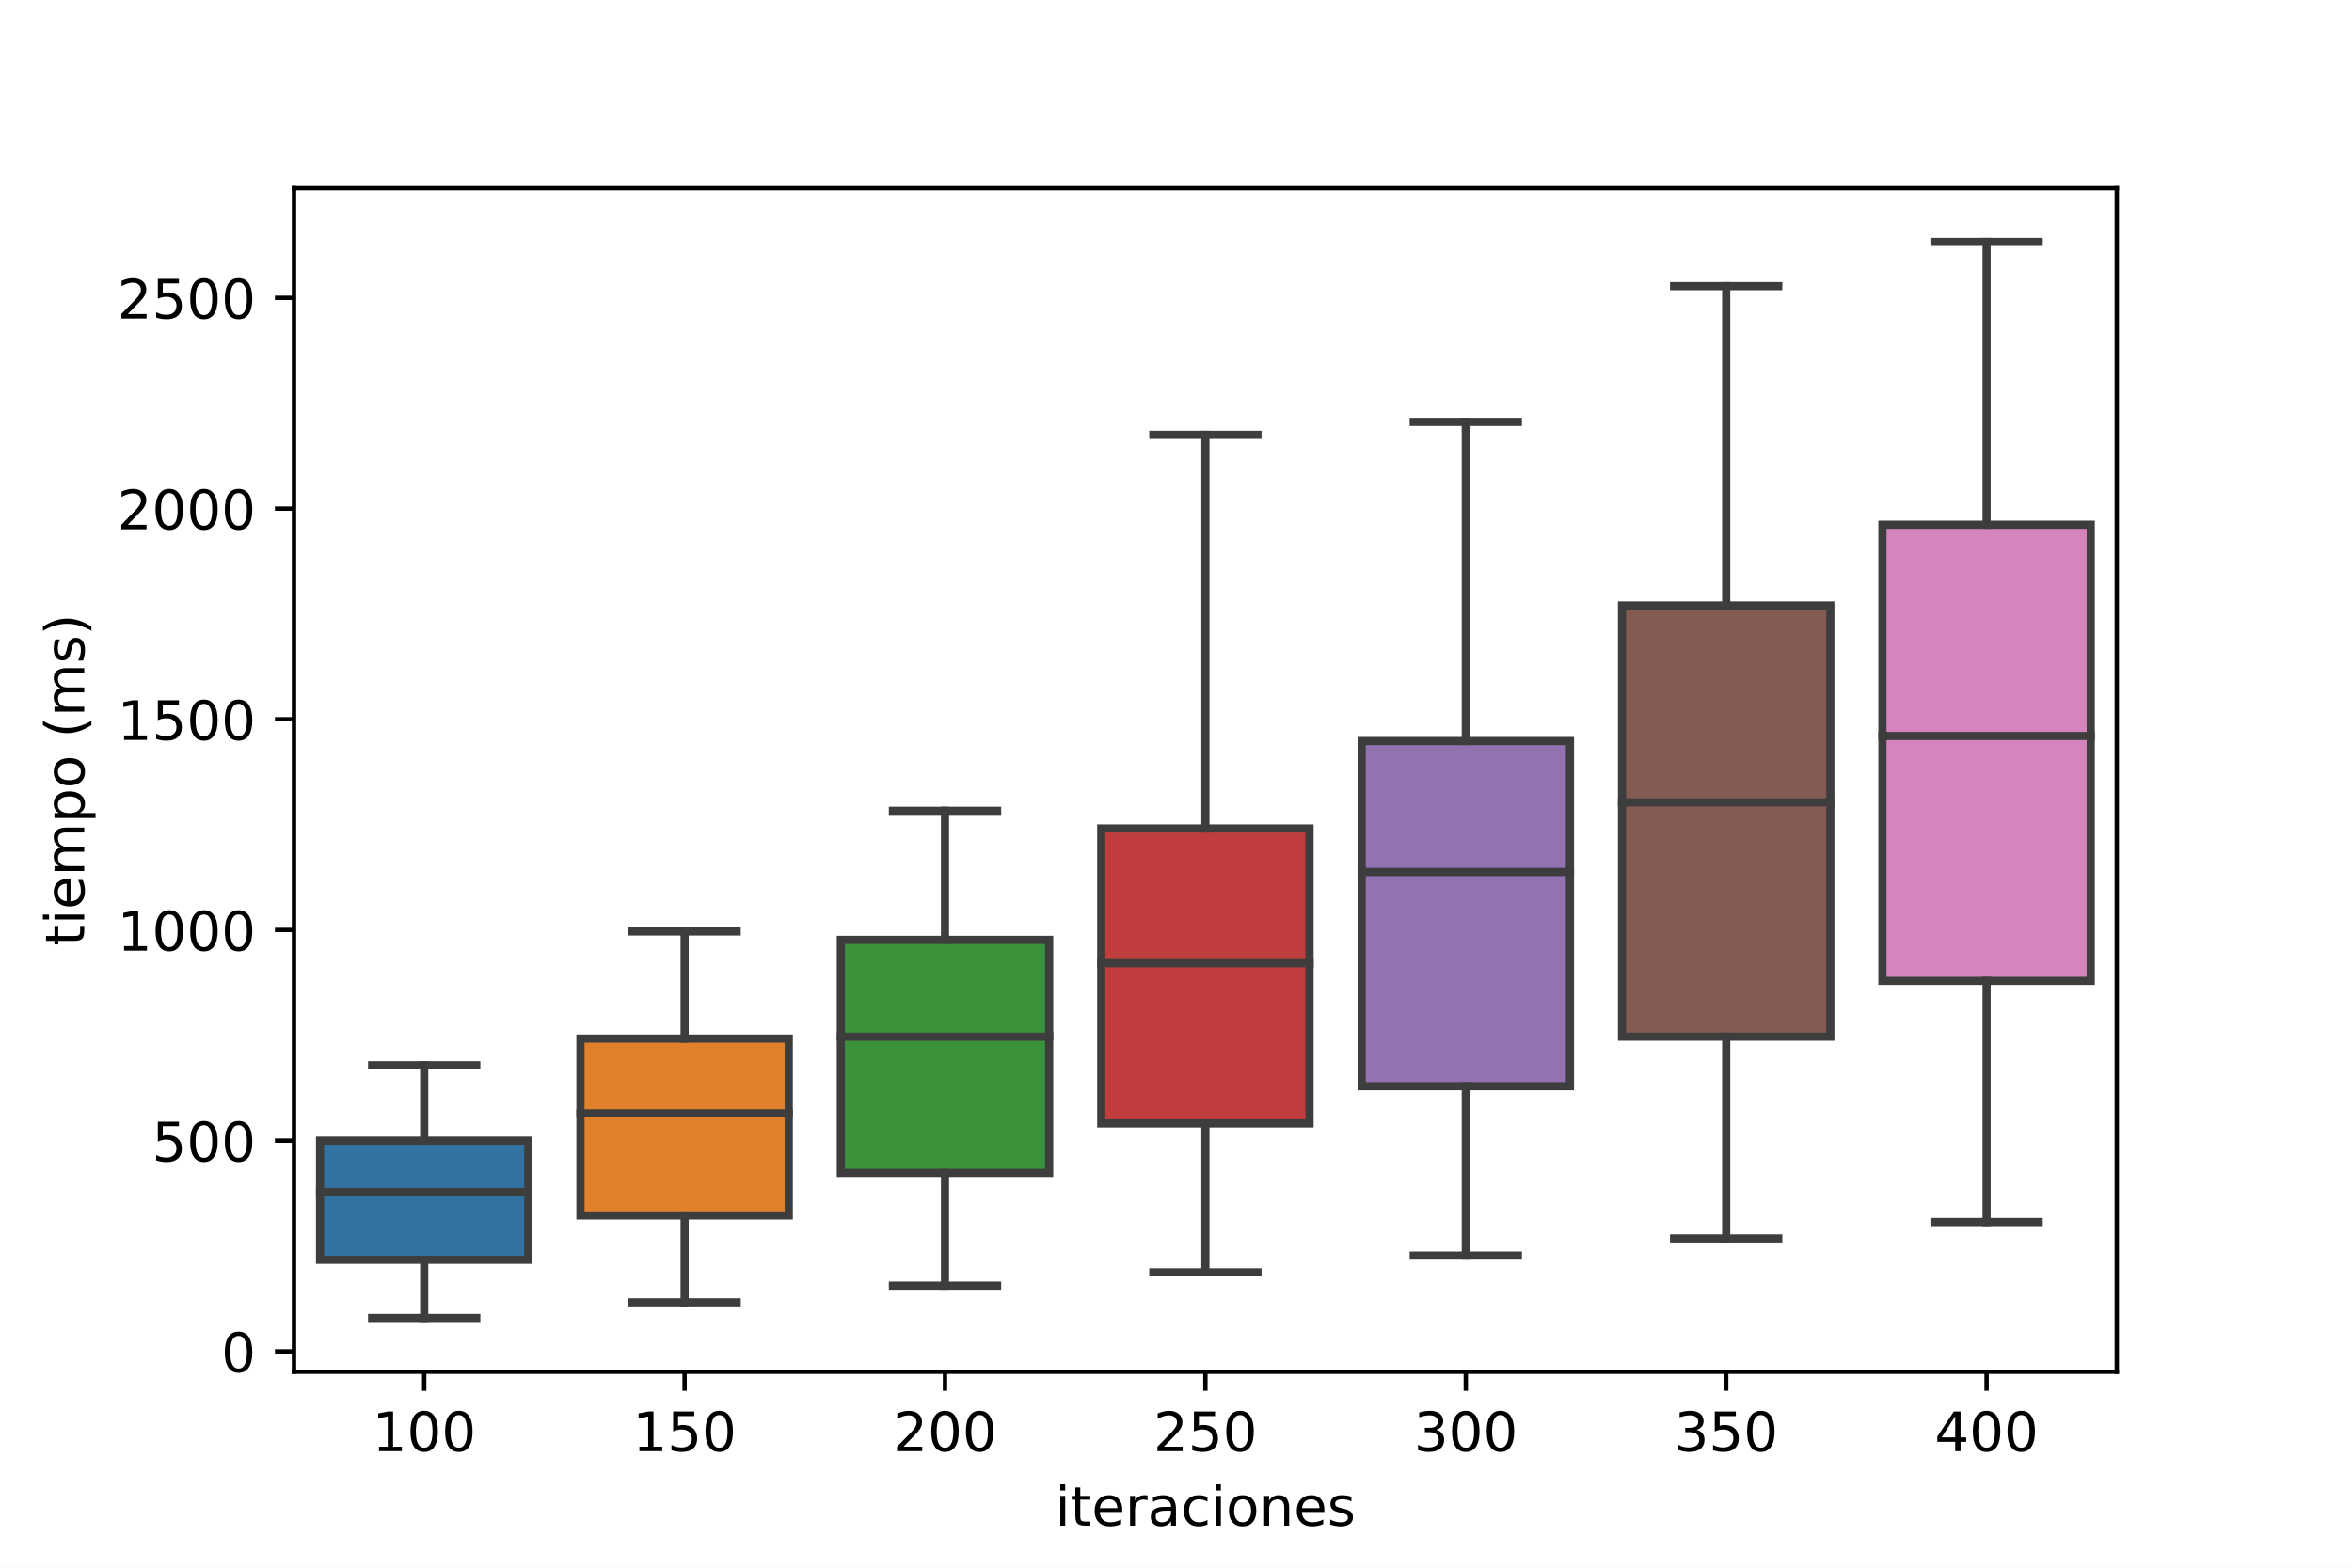
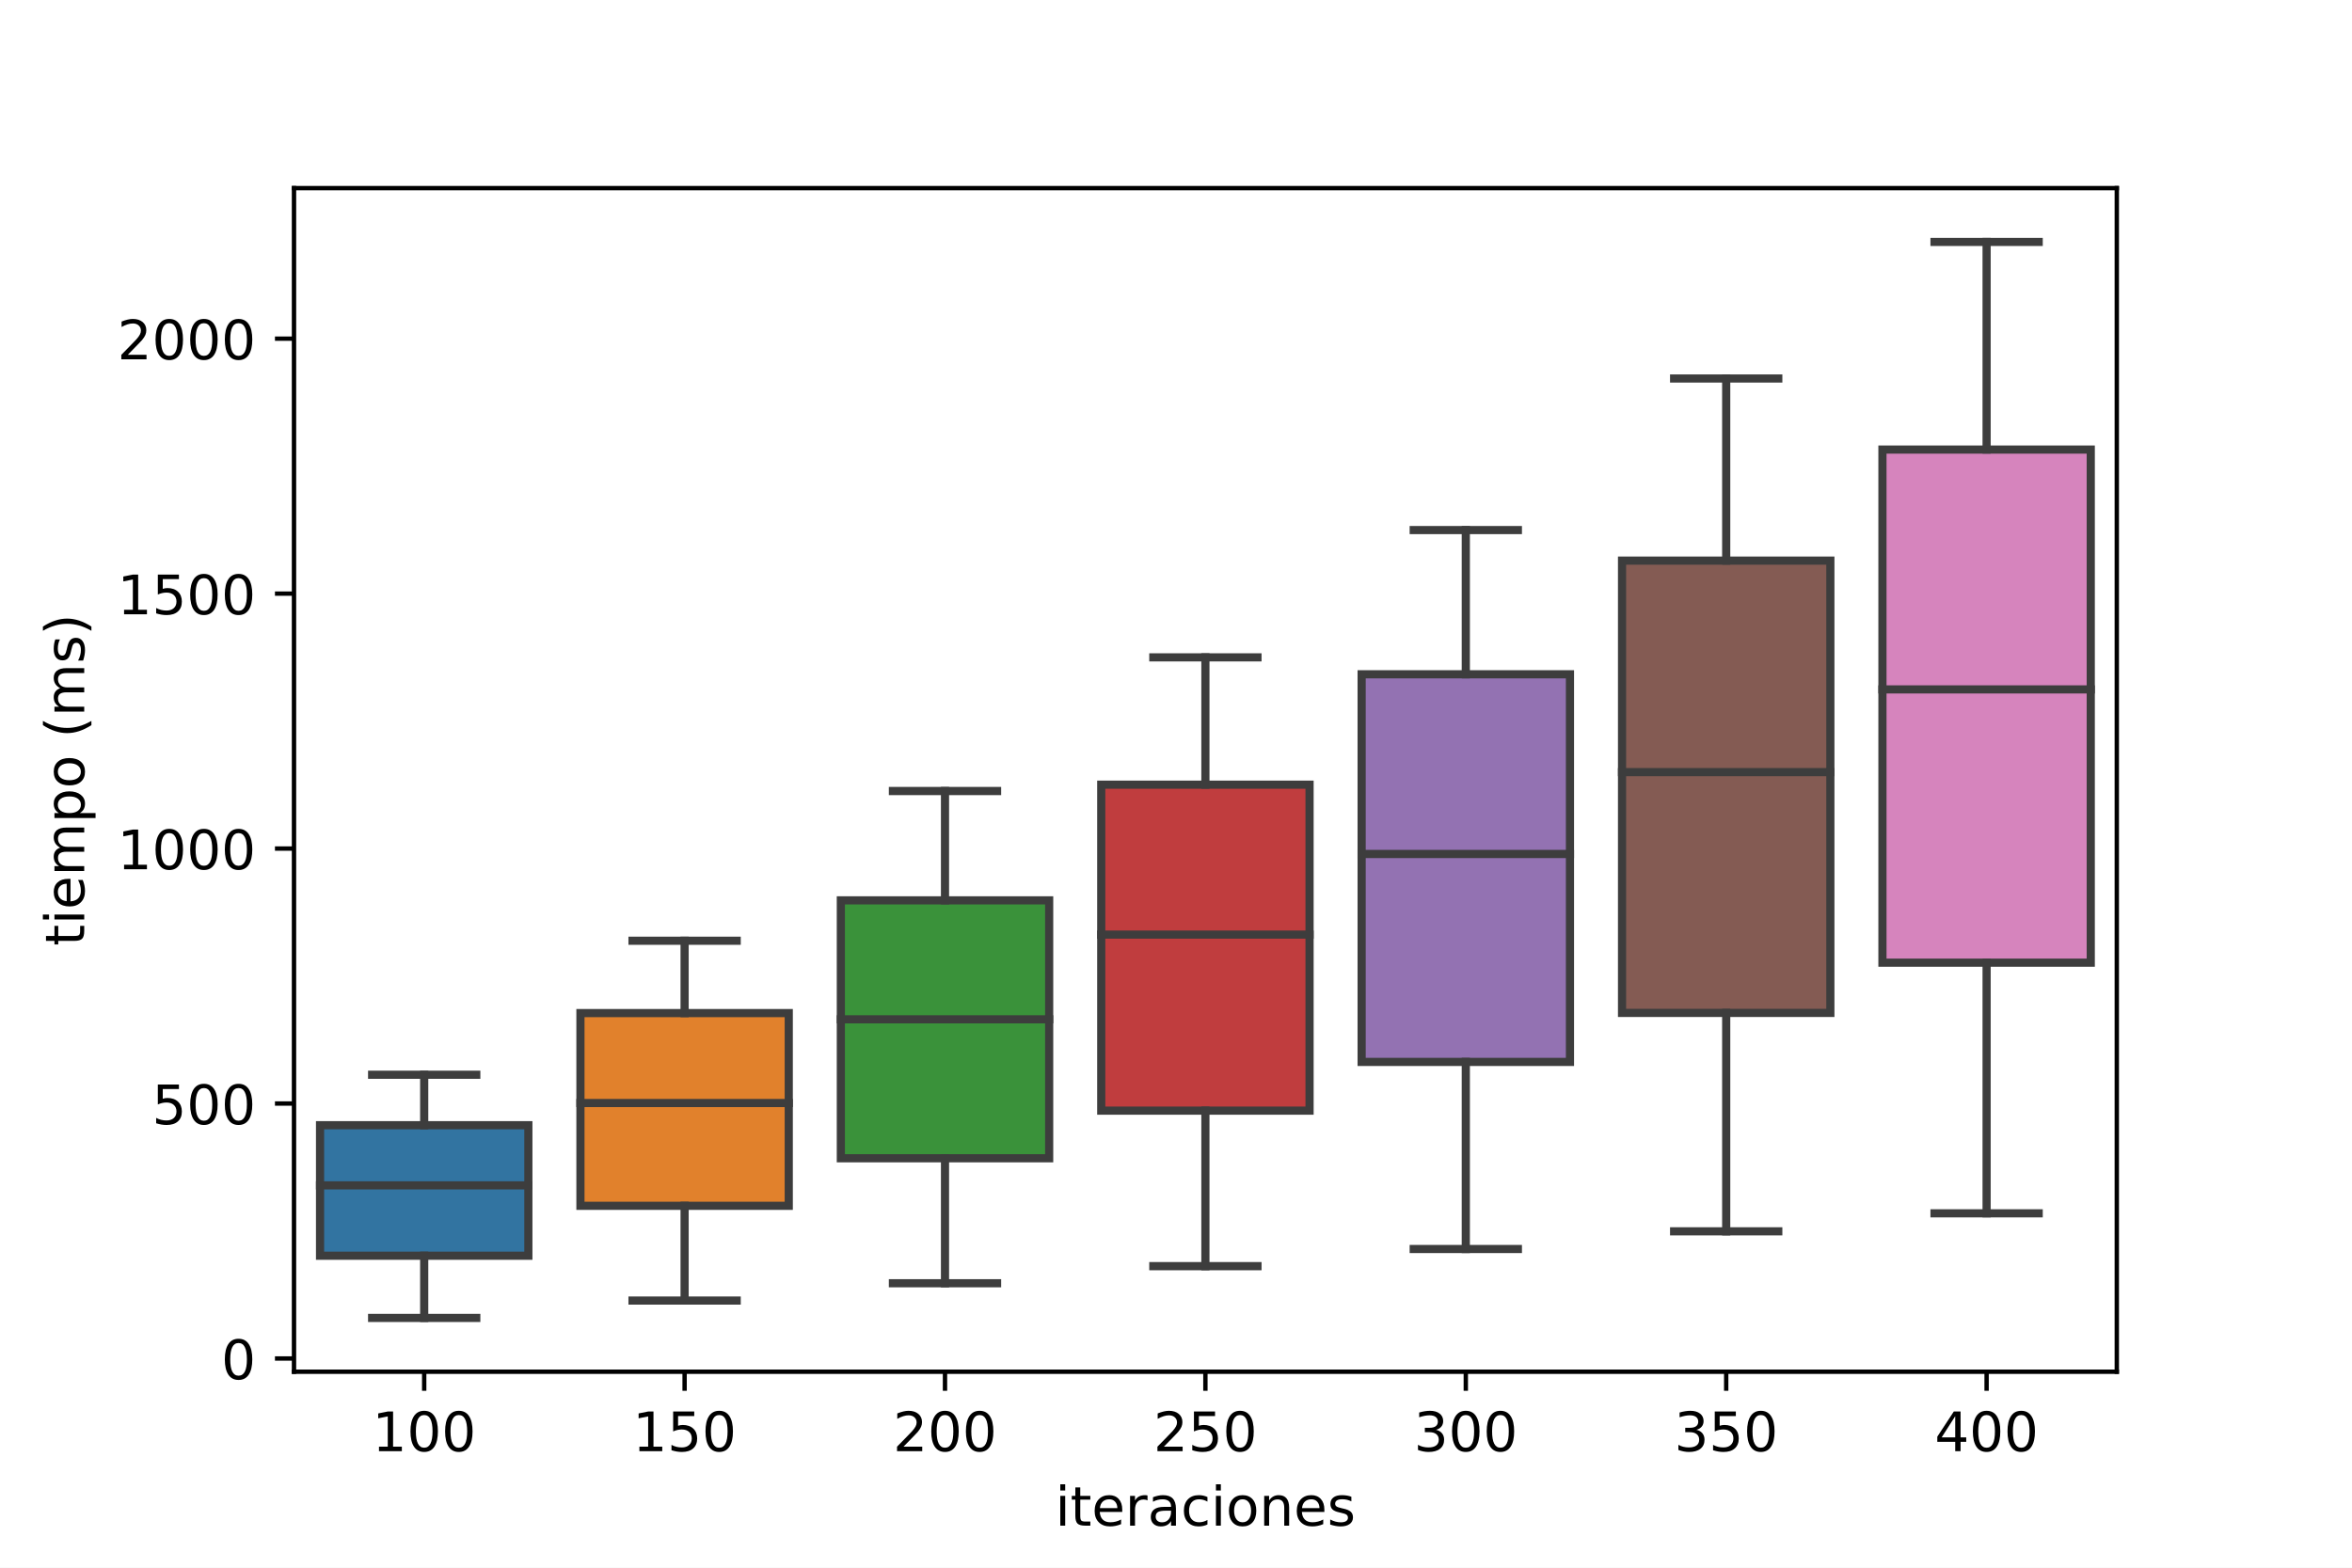
<svg xmlns="http://www.w3.org/2000/svg" xmlns:xlink="http://www.w3.org/1999/xlink" height="288pt" version="1.1" viewBox="0 0 432 288" width="432pt">
  <defs>
    <style type="text/css">
- *{stroke-linecap:butt;stroke-linejoin:round;white-space:pre;}
+ *{stroke-linecap:butt;stroke-linejoin:round;}
  </style>
  </defs>
  <g id="figure_1">
    <g id="patch_1">
      <path d="M 0 288  L 432 288  L 432 0  L 0 0  z " style="fill:#ffffff;" />
    </g>
    <g id="axes_1">
      <g id="patch_2">
        <path d="M 54 252  L 388.8 252  L 388.8 34.56  L 54 34.56  z " style="fill:#ffffff;" />
      </g>
      <g id="patch_3">
-         <path clip-path="url(#pc980bef024)" d="M 58.783 231.43  L 97.046 231.43  L 97.046 209.545  L 58.783 209.545  L 58.783 231.43  z " style="fill:#3274a1;stroke:#3d3d3d;stroke-linejoin:miter;stroke-width:1.5;" />
+         <path clip-path="url(#p213d71be56)" d="M 58.783 230.69  L 97.046 230.69  L 97.046 206.713  L 58.783 206.713  L 58.783 230.69  z " style="fill:#3274a1;stroke:#3d3d3d;stroke-linejoin:miter;stroke-width:1.5;" />
      </g>
      <g id="patch_4">
-         <path clip-path="url(#pc980bef024)" d="M 106.611 223.288  L 144.874 223.288  L 144.874 190.797  L 106.611 190.797  L 106.611 223.288  z " style="fill:#e1812c;stroke:#3d3d3d;stroke-linejoin:miter;stroke-width:1.5;" />
+         <path clip-path="url(#p213d71be56)" d="M 106.611 221.519  L 144.874 221.519  L 144.874 186.114  L 106.611 186.114  L 106.611 221.519  z " style="fill:#e1812c;stroke:#3d3d3d;stroke-linejoin:miter;stroke-width:1.5;" />
      </g>
      <g id="patch_5">
-         <path clip-path="url(#pc980bef024)" d="M 154.44 215.472  L 192.703 215.472  L 192.703 172.663  L 154.44 172.663  L 154.44 215.472  z " style="fill:#3a923a;stroke:#3d3d3d;stroke-linejoin:miter;stroke-width:1.5;" />
+         <path clip-path="url(#p213d71be56)" d="M 154.44 212.784  L 192.703 212.784  L 192.703 165.404  L 154.44 165.404  L 154.44 212.784  z " style="fill:#3a923a;stroke:#3d3d3d;stroke-linejoin:miter;stroke-width:1.5;" />
      </g>
      <g id="patch_6">
-         <path clip-path="url(#pc980bef024)" d="M 202.269 206.376  L 240.531 206.376  L 240.531 152.197  L 202.269 152.197  L 202.269 206.376  z " style="fill:#c03d3e;stroke:#3d3d3d;stroke-linejoin:miter;stroke-width:1.5;" />
+         <path clip-path="url(#p213d71be56)" d="M 202.269 204.035  L 240.531 204.035  L 240.531 144.154  L 202.269 144.154  L 202.269 204.035  z " style="fill:#c03d3e;stroke:#3d3d3d;stroke-linejoin:miter;stroke-width:1.5;" />
      </g>
      <g id="patch_7">
-         <path clip-path="url(#pc980bef024)" d="M 250.097 199.54  L 288.36 199.54  L 288.36 136.138  L 250.097 136.138  L 250.097 199.54  z " style="fill:#9372b2;stroke:#3d3d3d;stroke-linejoin:miter;stroke-width:1.5;" />
+         <path clip-path="url(#p213d71be56)" d="M 250.097 195.085  L 288.36 195.085  L 288.36 123.874  L 250.097 123.874  L 250.097 195.085  z " style="fill:#9372b2;stroke:#3d3d3d;stroke-linejoin:miter;stroke-width:1.5;" />
      </g>
      <g id="patch_8">
-         <path clip-path="url(#pc980bef024)" d="M 297.926 190.45  L 336.189 190.45  L 336.189 111.231  L 297.926 111.231  L 297.926 190.45  z " style="fill:#845b53;stroke:#3d3d3d;stroke-linejoin:miter;stroke-width:1.5;" />
+         <path clip-path="url(#p213d71be56)" d="M 297.926 186.082  L 336.189 186.082  L 336.189 102.991  L 297.926 102.991  L 297.926 186.082  z " style="fill:#845b53;stroke:#3d3d3d;stroke-linejoin:miter;stroke-width:1.5;" />
      </g>
      <g id="patch_9">
-         <path clip-path="url(#pc980bef024)" d="M 345.754 180.199  L 384.017 180.199  L 384.017 96.394  L 345.754 96.394  L 345.754 180.199  z " style="fill:#d684bd;stroke:#3d3d3d;stroke-linejoin:miter;stroke-width:1.5;" />
+         <path clip-path="url(#p213d71be56)" d="M 345.754 176.853  L 384.017 176.853  L 384.017 82.591  L 345.754 82.591  L 345.754 176.853  z " style="fill:#d684bd;stroke:#3d3d3d;stroke-linejoin:miter;stroke-width:1.5;" />
      </g>
      <g id="matplotlib.axis_1">
        <g id="xtick_1">
          <g id="line2d_1">
            <defs>
-               <path d="M 0 0  L 0 3.5  " id="mccfb4f20f1" style="stroke:#000000;stroke-width:0.8;" />
-             </defs>
-             <g>
-               <use style="stroke:#000000;stroke-width:0.8;" x="77.914" xlink:href="#mccfb4f20f1" y="252" />
+               <path d="M 0 0  L 0 3.5  " id="m608cf5b1c7" style="stroke:#000000;stroke-width:0.8;" />
+             </defs>
+             <g>
+               <use style="stroke:#000000;stroke-width:0.8;" x="77.914" xlink:href="#m608cf5b1c7" y="252" />
            </g>
          </g>
          <g id="text_1">
            <defs>
              <path d="M 12.406 8.297  L 28.516 8.297  L 28.516 63.922  L 10.984 60.406  L 10.984 69.391  L 28.422 72.906  L 38.281 72.906  L 38.281 8.297  L 54.391 8.297  L 54.391 0  L 12.406 0  z " id="DejaVuSans-49" />
              <path d="M 31.781 66.406  Q 24.172 66.406 20.328 58.906  Q 16.5 51.422 16.5 36.375  Q 16.5 21.391 20.328 13.891  Q 24.172 6.391 31.781 6.391  Q 39.453 6.391 43.281 13.891  Q 47.125 21.391 47.125 36.375  Q 47.125 51.422 43.281 58.906  Q 39.453 66.406 31.781 66.406  z M 31.781 74.219  Q 44.047 74.219 50.516 64.516  Q 56.984 54.828 56.984 36.375  Q 56.984 17.969 50.516 8.266  Q 44.047 -1.422 31.781 -1.422  Q 19.531 -1.422 13.062 8.266  Q 6.594 17.969 6.594 36.375  Q 6.594 54.828 13.062 64.516  Q 19.531 74.219 31.781 74.219  z " id="DejaVuSans-48" />
            </defs>
            <g transform="translate(68.37054 266.5984)scale(0.1 -0.1)">
              <use xlink:href="#DejaVuSans-49" />
              <use x="63.623" xlink:href="#DejaVuSans-48" />
              <use x="127.246" xlink:href="#DejaVuSans-48" />
            </g>
          </g>
        </g>
        <g id="xtick_2">
          <g id="line2d_2">
            <g>
-               <use style="stroke:#000000;stroke-width:0.8;" x="125.743" xlink:href="#mccfb4f20f1" y="252" />
+               <use style="stroke:#000000;stroke-width:0.8;" x="125.743" xlink:href="#m608cf5b1c7" y="252" />
            </g>
          </g>
          <g id="text_2">
            <defs>
              <path d="M 10.797 72.906  L 49.516 72.906  L 49.516 64.594  L 19.828 64.594  L 19.828 46.734  Q 21.969 47.469 24.109 47.828  Q 26.266 48.188 28.422 48.188  Q 40.625 48.188 47.75 41.5  Q 54.891 34.812 54.891 23.391  Q 54.891 11.625 47.562 5.094  Q 40.234 -1.422 26.906 -1.422  Q 22.312 -1.422 17.547 -0.641  Q 12.797 0.141 7.719 1.703  L 7.719 11.625  Q 12.109 9.234 16.797 8.062  Q 21.484 6.891 26.703 6.891  Q 35.156 6.891 40.078 11.328  Q 45.016 15.766 45.016 23.391  Q 45.016 31 40.078 35.438  Q 35.156 39.891 26.703 39.891  Q 22.75 39.891 18.812 39.016  Q 14.891 38.141 10.797 36.281  z " id="DejaVuSans-53" />
            </defs>
            <g transform="translate(116.1991 266.5984)scale(0.1 -0.1)">
              <use xlink:href="#DejaVuSans-49" />
              <use x="63.623" xlink:href="#DejaVuSans-53" />
              <use x="127.246" xlink:href="#DejaVuSans-48" />
            </g>
          </g>
        </g>
        <g id="xtick_3">
          <g id="line2d_3">
            <g>
-               <use style="stroke:#000000;stroke-width:0.8;" x="173.571" xlink:href="#mccfb4f20f1" y="252" />
+               <use style="stroke:#000000;stroke-width:0.8;" x="173.571" xlink:href="#m608cf5b1c7" y="252" />
            </g>
          </g>
          <g id="text_3">
            <defs>
              <path d="M 19.188 8.297  L 53.609 8.297  L 53.609 0  L 7.328 0  L 7.328 8.297  Q 12.938 14.109 22.625 23.891  Q 32.328 33.688 34.812 36.531  Q 39.547 41.844 41.422 45.531  Q 43.312 49.219 43.312 52.781  Q 43.312 58.594 39.234 62.25  Q 35.156 65.922 28.609 65.922  Q 23.969 65.922 18.812 64.312  Q 13.672 62.703 7.812 59.422  L 7.812 69.391  Q 13.766 71.781 18.938 73  Q 24.125 74.219 28.422 74.219  Q 39.75 74.219 46.484 68.547  Q 53.219 62.891 53.219 53.422  Q 53.219 48.922 51.531 44.891  Q 49.859 40.875 45.406 35.406  Q 44.188 33.984 37.641 27.219  Q 31.109 20.453 19.188 8.297  z " id="DejaVuSans-50" />
            </defs>
            <g transform="translate(164.0277 266.5984)scale(0.1 -0.1)">
              <use xlink:href="#DejaVuSans-50" />
              <use x="63.623" xlink:href="#DejaVuSans-48" />
              <use x="127.246" xlink:href="#DejaVuSans-48" />
            </g>
          </g>
        </g>
        <g id="xtick_4">
          <g id="line2d_4">
            <g>
-               <use style="stroke:#000000;stroke-width:0.8;" x="221.4" xlink:href="#mccfb4f20f1" y="252" />
+               <use style="stroke:#000000;stroke-width:0.8;" x="221.4" xlink:href="#m608cf5b1c7" y="252" />
            </g>
          </g>
          <g id="text_4">
            <g transform="translate(211.8562 266.5984)scale(0.1 -0.1)">
              <use xlink:href="#DejaVuSans-50" />
              <use x="63.623" xlink:href="#DejaVuSans-53" />
              <use x="127.246" xlink:href="#DejaVuSans-48" />
            </g>
          </g>
        </g>
        <g id="xtick_5">
          <g id="line2d_5">
            <g>
-               <use style="stroke:#000000;stroke-width:0.8;" x="269.229" xlink:href="#mccfb4f20f1" y="252" />
+               <use style="stroke:#000000;stroke-width:0.8;" x="269.229" xlink:href="#m608cf5b1c7" y="252" />
            </g>
          </g>
          <g id="text_5">
            <defs>
              <path d="M 40.578 39.312  Q 47.656 37.797 51.625 33  Q 55.609 28.219 55.609 21.188  Q 55.609 10.406 48.188 4.484  Q 40.766 -1.422 27.094 -1.422  Q 22.516 -1.422 17.656 -0.516  Q 12.797 0.391 7.625 2.203  L 7.625 11.719  Q 11.719 9.328 16.594 8.109  Q 21.484 6.891 26.812 6.891  Q 36.078 6.891 40.938 10.547  Q 45.797 14.203 45.797 21.188  Q 45.797 27.641 41.281 31.266  Q 36.766 34.906 28.719 34.906  L 20.219 34.906  L 20.219 43.016  L 29.109 43.016  Q 36.375 43.016 40.234 45.922  Q 44.094 48.828 44.094 54.297  Q 44.094 59.906 40.109 62.906  Q 36.141 65.922 28.719 65.922  Q 24.656 65.922 20.016 65.031  Q 15.375 64.156 9.812 62.312  L 9.812 71.094  Q 15.438 72.656 20.344 73.438  Q 25.25 74.219 29.594 74.219  Q 40.828 74.219 47.359 69.109  Q 53.906 64.016 53.906 55.328  Q 53.906 49.266 50.438 45.094  Q 46.969 40.922 40.578 39.312  z " id="DejaVuSans-51" />
            </defs>
            <g transform="translate(259.6848 266.5984)scale(0.1 -0.1)">
              <use xlink:href="#DejaVuSans-51" />
              <use x="63.623" xlink:href="#DejaVuSans-48" />
              <use x="127.246" xlink:href="#DejaVuSans-48" />
            </g>
          </g>
        </g>
        <g id="xtick_6">
          <g id="line2d_6">
            <g>
-               <use style="stroke:#000000;stroke-width:0.8;" x="317.057" xlink:href="#mccfb4f20f1" y="252" />
+               <use style="stroke:#000000;stroke-width:0.8;" x="317.057" xlink:href="#m608cf5b1c7" y="252" />
            </g>
          </g>
          <g id="text_6">
            <g transform="translate(307.5134 266.5984)scale(0.1 -0.1)">
              <use xlink:href="#DejaVuSans-51" />
              <use x="63.623" xlink:href="#DejaVuSans-53" />
              <use x="127.246" xlink:href="#DejaVuSans-48" />
            </g>
          </g>
        </g>
        <g id="xtick_7">
          <g id="line2d_7">
            <g>
-               <use style="stroke:#000000;stroke-width:0.8;" x="364.886" xlink:href="#mccfb4f20f1" y="252" />
+               <use style="stroke:#000000;stroke-width:0.8;" x="364.886" xlink:href="#m608cf5b1c7" y="252" />
            </g>
          </g>
          <g id="text_7">
            <defs>
              <path d="M 37.797 64.312  L 12.891 25.391  L 37.797 25.391  z M 35.203 72.906  L 47.609 72.906  L 47.609 25.391  L 58.016 25.391  L 58.016 17.188  L 47.609 17.188  L 47.609 0  L 37.797 0  L 37.797 17.188  L 4.891 17.188  L 4.891 26.703  z " id="DejaVuSans-52" />
            </defs>
            <g transform="translate(355.342 266.5984)scale(0.1 -0.1)">
              <use xlink:href="#DejaVuSans-52" />
              <use x="63.623" xlink:href="#DejaVuSans-48" />
              <use x="127.246" xlink:href="#DejaVuSans-48" />
            </g>
          </g>
        </g>
        <g id="text_8">
          <defs>
            <path d="M 9.422 54.688  L 18.406 54.688  L 18.406 0  L 9.422 0  z M 9.422 75.984  L 18.406 75.984  L 18.406 64.594  L 9.422 64.594  z " id="DejaVuSans-105" />
            <path d="M 18.312 70.219  L 18.312 54.688  L 36.812 54.688  L 36.812 47.703  L 18.312 47.703  L 18.312 18.016  Q 18.312 11.328 20.141 9.422  Q 21.969 7.516 27.594 7.516  L 36.812 7.516  L 36.812 0  L 27.594 0  Q 17.188 0 13.234 3.875  Q 9.281 7.766 9.281 18.016  L 9.281 47.703  L 2.688 47.703  L 2.688 54.688  L 9.281 54.688  L 9.281 70.219  z " id="DejaVuSans-116" />
            <path d="M 56.203 29.594  L 56.203 25.203  L 14.891 25.203  Q 15.484 15.922 20.484 11.062  Q 25.484 6.203 34.422 6.203  Q 39.594 6.203 44.453 7.469  Q 49.312 8.734 54.109 11.281  L 54.109 2.781  Q 49.266 0.734 44.188 -0.344  Q 39.109 -1.422 33.891 -1.422  Q 20.797 -1.422 13.156 6.188  Q 5.516 13.812 5.516 26.812  Q 5.516 40.234 12.766 48.109  Q 20.016 56 32.328 56  Q 43.359 56 49.781 48.891  Q 56.203 41.797 56.203 29.594  z M 47.219 32.234  Q 47.125 39.594 43.094 43.984  Q 39.062 48.391 32.422 48.391  Q 24.906 48.391 20.391 44.141  Q 15.875 39.891 15.188 32.172  z " id="DejaVuSans-101" />
            <path d="M 41.109 46.297  Q 39.594 47.172 37.812 47.578  Q 36.031 48 33.891 48  Q 26.266 48 22.188 43.047  Q 18.109 38.094 18.109 28.812  L 18.109 0  L 9.078 0  L 9.078 54.688  L 18.109 54.688  L 18.109 46.188  Q 20.953 51.172 25.484 53.578  Q 30.031 56 36.531 56  Q 37.453 56 38.578 55.875  Q 39.703 55.766 41.062 55.516  z " id="DejaVuSans-114" />
            <path d="M 34.281 27.484  Q 23.391 27.484 19.188 25  Q 14.984 22.516 14.984 16.5  Q 14.984 11.719 18.141 8.906  Q 21.297 6.109 26.703 6.109  Q 34.188 6.109 38.703 11.406  Q 43.219 16.703 43.219 25.484  L 43.219 27.484  z M 52.203 31.203  L 52.203 0  L 43.219 0  L 43.219 8.297  Q 40.141 3.328 35.547 0.953  Q 30.953 -1.422 24.312 -1.422  Q 15.922 -1.422 10.953 3.297  Q 6 8.016 6 15.922  Q 6 25.141 12.172 29.828  Q 18.359 34.516 30.609 34.516  L 43.219 34.516  L 43.219 35.406  Q 43.219 41.609 39.141 45  Q 35.062 48.391 27.688 48.391  Q 23 48.391 18.547 47.266  Q 14.109 46.141 10.016 43.891  L 10.016 52.203  Q 14.938 54.109 19.578 55.047  Q 24.219 56 28.609 56  Q 40.484 56 46.344 49.844  Q 52.203 43.703 52.203 31.203  z " id="DejaVuSans-97" />
            <path d="M 48.781 52.594  L 48.781 44.188  Q 44.969 46.297 41.141 47.344  Q 37.312 48.391 33.406 48.391  Q 24.656 48.391 19.812 42.844  Q 14.984 37.312 14.984 27.297  Q 14.984 17.281 19.812 11.734  Q 24.656 6.203 33.406 6.203  Q 37.312 6.203 41.141 7.25  Q 44.969 8.297 48.781 10.406  L 48.781 2.094  Q 45.016 0.344 40.984 -0.531  Q 36.969 -1.422 32.422 -1.422  Q 20.062 -1.422 12.781 6.344  Q 5.516 14.109 5.516 27.297  Q 5.516 40.672 12.859 48.328  Q 20.219 56 33.016 56  Q 37.156 56 41.109 55.141  Q 45.062 54.297 48.781 52.594  z " id="DejaVuSans-99" />
            <path d="M 30.609 48.391  Q 23.391 48.391 19.188 42.75  Q 14.984 37.109 14.984 27.297  Q 14.984 17.484 19.156 11.844  Q 23.344 6.203 30.609 6.203  Q 37.797 6.203 41.984 11.859  Q 46.188 17.531 46.188 27.297  Q 46.188 37.016 41.984 42.703  Q 37.797 48.391 30.609 48.391  z M 30.609 56  Q 42.328 56 49.016 48.375  Q 55.719 40.766 55.719 27.297  Q 55.719 13.875 49.016 6.219  Q 42.328 -1.422 30.609 -1.422  Q 18.844 -1.422 12.172 6.219  Q 5.516 13.875 5.516 27.297  Q 5.516 40.766 12.172 48.375  Q 18.844 56 30.609 56  z " id="DejaVuSans-111" />
            <path d="M 54.891 33.016  L 54.891 0  L 45.906 0  L 45.906 32.719  Q 45.906 40.484 42.875 44.328  Q 39.844 48.188 33.797 48.188  Q 26.516 48.188 22.312 43.547  Q 18.109 38.922 18.109 30.906  L 18.109 0  L 9.078 0  L 9.078 54.688  L 18.109 54.688  L 18.109 46.188  Q 21.344 51.125 25.703 53.562  Q 30.078 56 35.797 56  Q 45.219 56 50.047 50.172  Q 54.891 44.344 54.891 33.016  z " id="DejaVuSans-110" />
            <path d="M 44.281 53.078  L 44.281 44.578  Q 40.484 46.531 36.375 47.5  Q 32.281 48.484 27.875 48.484  Q 21.188 48.484 17.844 46.438  Q 14.5 44.391 14.5 40.281  Q 14.5 37.156 16.891 35.375  Q 19.281 33.594 26.516 31.984  L 29.594 31.297  Q 39.156 29.25 43.188 25.516  Q 47.219 21.781 47.219 15.094  Q 47.219 7.469 41.188 3.016  Q 35.156 -1.422 24.609 -1.422  Q 20.219 -1.422 15.453 -0.562  Q 10.688 0.297 5.422 2  L 5.422 11.281  Q 10.406 8.688 15.234 7.391  Q 20.062 6.109 24.812 6.109  Q 31.156 6.109 34.562 8.281  Q 37.984 10.453 37.984 14.406  Q 37.984 18.062 35.516 20.016  Q 33.062 21.969 24.703 23.781  L 21.578 24.516  Q 13.234 26.266 9.516 29.906  Q 5.812 33.547 5.812 39.891  Q 5.812 47.609 11.281 51.797  Q 16.75 56 26.812 56  Q 31.781 56 36.172 55.266  Q 40.578 54.547 44.281 53.078  z " id="DejaVuSans-115" />
          </defs>
          <g transform="translate(193.807 280.2766)scale(0.1 -0.1)">
            <use xlink:href="#DejaVuSans-105" />
            <use x="27.783" xlink:href="#DejaVuSans-116" />
            <use x="66.992" xlink:href="#DejaVuSans-101" />
            <use x="128.516" xlink:href="#DejaVuSans-114" />
            <use x="169.629" xlink:href="#DejaVuSans-97" />
            <use x="230.908" xlink:href="#DejaVuSans-99" />
            <use x="285.889" xlink:href="#DejaVuSans-105" />
            <use x="313.672" xlink:href="#DejaVuSans-111" />
            <use x="374.854" xlink:href="#DejaVuSans-110" />
            <use x="438.232" xlink:href="#DejaVuSans-101" />
            <use x="499.756" xlink:href="#DejaVuSans-115" />
          </g>
        </g>
      </g>
      <g id="matplotlib.axis_2">
        <g id="ytick_1">
          <g id="line2d_8">
            <defs>
-               <path d="M 0 0  L -3.5 0  " id="m40c2bb4fb7" style="stroke:#000000;stroke-width:0.8;" />
-             </defs>
-             <g>
-               <use style="stroke:#000000;stroke-width:0.8;" x="54" xlink:href="#m40c2bb4fb7" y="248.255" />
+               <path d="M 0 0  L -3.5 0  " id="m08daca7e22" style="stroke:#000000;stroke-width:0.8;" />
+             </defs>
+             <g>
+               <use style="stroke:#000000;stroke-width:0.8;" x="54" xlink:href="#m08daca7e22" y="249.568" />
            </g>
          </g>
          <g id="text_9">
-             <g transform="translate(40.6375 252.054)scale(0.1 -0.1)">
+             <g transform="translate(40.6375 253.367)scale(0.1 -0.1)">
              <use xlink:href="#DejaVuSans-48" />
            </g>
          </g>
        </g>
        <g id="ytick_2">
          <g id="line2d_9">
            <g>
-               <use style="stroke:#000000;stroke-width:0.8;" x="54" xlink:href="#m40c2bb4fb7" y="209.547" />
+               <use style="stroke:#000000;stroke-width:0.8;" x="54" xlink:href="#m08daca7e22" y="202.73" />
            </g>
          </g>
          <g id="text_10">
-             <g transform="translate(27.9125 213.3467)scale(0.1 -0.1)">
+             <g transform="translate(27.9125 206.5288)scale(0.1 -0.1)">
              <use xlink:href="#DejaVuSans-53" />
              <use x="63.623" xlink:href="#DejaVuSans-48" />
              <use x="127.246" xlink:href="#DejaVuSans-48" />
            </g>
          </g>
        </g>
        <g id="ytick_3">
          <g id="line2d_10">
            <g>
-               <use style="stroke:#000000;stroke-width:0.8;" x="54" xlink:href="#m40c2bb4fb7" y="170.84" />
+               <use style="stroke:#000000;stroke-width:0.8;" x="54" xlink:href="#m08daca7e22" y="155.891" />
            </g>
          </g>
          <g id="text_11">
-             <g transform="translate(21.55 174.6394)scale(0.1 -0.1)">
+             <g transform="translate(21.55 159.6906)scale(0.1 -0.1)">
              <use xlink:href="#DejaVuSans-49" />
              <use x="63.623" xlink:href="#DejaVuSans-48" />
              <use x="127.246" xlink:href="#DejaVuSans-48" />
              <use x="190.869" xlink:href="#DejaVuSans-48" />
            </g>
          </g>
        </g>
        <g id="ytick_4">
          <g id="line2d_11">
            <g>
-               <use style="stroke:#000000;stroke-width:0.8;" x="54" xlink:href="#m40c2bb4fb7" y="132.133" />
+               <use style="stroke:#000000;stroke-width:0.8;" x="54" xlink:href="#m08daca7e22" y="109.053" />
            </g>
          </g>
          <g id="text_12">
-             <g transform="translate(21.55 135.932)scale(0.1 -0.1)">
+             <g transform="translate(21.55 112.8524)scale(0.1 -0.1)">
              <use xlink:href="#DejaVuSans-49" />
              <use x="63.623" xlink:href="#DejaVuSans-53" />
              <use x="127.246" xlink:href="#DejaVuSans-48" />
              <use x="190.869" xlink:href="#DejaVuSans-48" />
            </g>
          </g>
        </g>
        <g id="ytick_5">
          <g id="line2d_12">
            <g>
-               <use style="stroke:#000000;stroke-width:0.8;" x="54" xlink:href="#m40c2bb4fb7" y="93.425" />
+               <use style="stroke:#000000;stroke-width:0.8;" x="54" xlink:href="#m08daca7e22" y="62.215" />
            </g>
          </g>
          <g id="text_13">
-             <g transform="translate(21.55 97.22467)scale(0.1 -0.1)">
+             <g transform="translate(21.55 66.01421)scale(0.1 -0.1)">
              <use xlink:href="#DejaVuSans-50" />
              <use x="63.623" xlink:href="#DejaVuSans-48" />
              <use x="127.246" xlink:href="#DejaVuSans-48" />
              <use x="190.869" xlink:href="#DejaVuSans-48" />
            </g>
          </g>
        </g>
-         <g id="ytick_6">
-           <g id="line2d_13">
-             <g>
-               <use style="stroke:#000000;stroke-width:0.8;" x="54" xlink:href="#m40c2bb4fb7" y="54.718" />
-             </g>
-           </g>
-           <g id="text_14">
-             <g transform="translate(21.55 58.51733)scale(0.1 -0.1)">
-               <use xlink:href="#DejaVuSans-50" />
-               <use x="63.623" xlink:href="#DejaVuSans-53" />
-               <use x="127.246" xlink:href="#DejaVuSans-48" />
-               <use x="190.869" xlink:href="#DejaVuSans-48" />
-             </g>
-           </g>
-         </g>
-         <g id="text_15">
+         <g id="text_14">
          <defs>
            <path d="M 52 44.188  Q 55.375 50.25 60.062 53.125  Q 64.75 56 71.094 56  Q 79.641 56 84.281 50.016  Q 88.922 44.047 88.922 33.016  L 88.922 0  L 79.891 0  L 79.891 32.719  Q 79.891 40.578 77.094 44.375  Q 74.312 48.188 68.609 48.188  Q 61.625 48.188 57.562 43.547  Q 53.516 38.922 53.516 30.906  L 53.516 0  L 44.484 0  L 44.484 32.719  Q 44.484 40.625 41.703 44.406  Q 38.922 48.188 33.109 48.188  Q 26.219 48.188 22.156 43.531  Q 18.109 38.875 18.109 30.906  L 18.109 0  L 9.078 0  L 9.078 54.688  L 18.109 54.688  L 18.109 46.188  Q 21.188 51.219 25.484 53.609  Q 29.781 56 35.688 56  Q 41.656 56 45.828 52.969  Q 50 49.953 52 44.188  z " id="DejaVuSans-109" />
            <path d="M 18.109 8.203  L 18.109 -20.797  L 9.078 -20.797  L 9.078 54.688  L 18.109 54.688  L 18.109 46.391  Q 20.953 51.266 25.266 53.625  Q 29.594 56 35.594 56  Q 45.562 56 51.781 48.094  Q 58.016 40.188 58.016 27.297  Q 58.016 14.406 51.781 6.484  Q 45.562 -1.422 35.594 -1.422  Q 29.594 -1.422 25.266 0.953  Q 20.953 3.328 18.109 8.203  z M 48.688 27.297  Q 48.688 37.203 44.609 42.844  Q 40.531 48.484 33.406 48.484  Q 26.266 48.484 22.188 42.844  Q 18.109 37.203 18.109 27.297  Q 18.109 17.391 22.188 11.75  Q 26.266 6.109 33.406 6.109  Q 40.531 6.109 44.609 11.75  Q 48.688 17.391 48.688 27.297  z " id="DejaVuSans-112" />
            <path id="DejaVuSans-32" />
            <path d="M 31 75.875  Q 24.469 64.656 21.281 53.656  Q 18.109 42.672 18.109 31.391  Q 18.109 20.125 21.312 9.062  Q 24.516 -2 31 -13.188  L 23.188 -13.188  Q 15.875 -1.703 12.234 9.375  Q 8.594 20.453 8.594 31.391  Q 8.594 42.281 12.203 53.312  Q 15.828 64.359 23.188 75.875  z " id="DejaVuSans-40" />
            <path d="M 8.016 75.875  L 15.828 75.875  Q 23.141 64.359 26.781 53.312  Q 30.422 42.281 30.422 31.391  Q 30.422 20.453 26.781 9.375  Q 23.141 -1.703 15.828 -13.188  L 8.016 -13.188  Q 14.5 -2 17.703 9.062  Q 20.906 20.125 20.906 31.391  Q 20.906 42.672 17.703 53.656  Q 14.5 64.656 8.016 75.875  z " id="DejaVuSans-41" />
          </defs>
          <g transform="translate(15.47031 173.7753)rotate(-90)scale(0.1 -0.1)">
            <use xlink:href="#DejaVuSans-116" />
            <use x="39.209" xlink:href="#DejaVuSans-105" />
            <use x="66.992" xlink:href="#DejaVuSans-101" />
            <use x="128.516" xlink:href="#DejaVuSans-109" />
            <use x="225.928" xlink:href="#DejaVuSans-112" />
            <use x="289.404" xlink:href="#DejaVuSans-111" />
            <use x="350.586" xlink:href="#DejaVuSans-32" />
            <use x="382.373" xlink:href="#DejaVuSans-40" />
            <use x="421.387" xlink:href="#DejaVuSans-109" />
            <use x="518.799" xlink:href="#DejaVuSans-115" />
            <use x="570.898" xlink:href="#DejaVuSans-41" />
          </g>
        </g>
      </g>
+       <g id="line2d_13">
+         <path clip-path="url(#p213d71be56)" d="M 77.914 230.69  L 77.914 242.116  " style="fill:none;stroke:#3d3d3d;stroke-linecap:square;stroke-width:1.5;" />
+       </g>
      <g id="line2d_14">
-         <path clip-path="url(#pc980bef024)" d="M 77.914 231.43  L 77.914 242.116  " style="fill:none;stroke:#3d3d3d;stroke-linecap:square;stroke-width:1.5;" />
+         <path clip-path="url(#p213d71be56)" d="M 77.914 206.713  L 77.914 197.44  " style="fill:none;stroke:#3d3d3d;stroke-linecap:square;stroke-width:1.5;" />
      </g>
      <g id="line2d_15">
-         <path clip-path="url(#pc980bef024)" d="M 77.914 209.545  L 77.914 195.694  " style="fill:none;stroke:#3d3d3d;stroke-linecap:square;stroke-width:1.5;" />
+         <path clip-path="url(#p213d71be56)" d="M 68.349 242.116  L 87.48 242.116  " style="fill:none;stroke:#3d3d3d;stroke-linecap:square;stroke-width:1.5;" />
      </g>
      <g id="line2d_16">
-         <path clip-path="url(#pc980bef024)" d="M 68.349 242.116  L 87.48 242.116  " style="fill:none;stroke:#3d3d3d;stroke-linecap:square;stroke-width:1.5;" />
-       </g>
-       <g id="line2d_17">
-         <path clip-path="url(#pc980bef024)" d="M 68.349 195.694  L 87.48 195.694  " style="fill:none;stroke:#3d3d3d;stroke-linecap:square;stroke-width:1.5;" />
-       </g>
-       <g id="line2d_18" />
+         <path clip-path="url(#p213d71be56)" d="M 68.349 197.44  L 87.48 197.44  " style="fill:none;stroke:#3d3d3d;stroke-linecap:square;stroke-width:1.5;" />
+       </g>
+       <g id="line2d_17" />
+       <g id="line2d_18">
+         <path clip-path="url(#p213d71be56)" d="M 125.743 221.519  L 125.743 238.926  " style="fill:none;stroke:#3d3d3d;stroke-linecap:square;stroke-width:1.5;" />
+       </g>
      <g id="line2d_19">
-         <path clip-path="url(#pc980bef024)" d="M 125.743 223.288  L 125.743 239.249  " style="fill:none;stroke:#3d3d3d;stroke-linecap:square;stroke-width:1.5;" />
+         <path clip-path="url(#p213d71be56)" d="M 125.743 186.114  L 125.743 172.82  " style="fill:none;stroke:#3d3d3d;stroke-linecap:square;stroke-width:1.5;" />
      </g>
      <g id="line2d_20">
-         <path clip-path="url(#pc980bef024)" d="M 125.743 190.797  L 125.743 171.113  " style="fill:none;stroke:#3d3d3d;stroke-linecap:square;stroke-width:1.5;" />
+         <path clip-path="url(#p213d71be56)" d="M 116.177 238.926  L 135.309 238.926  " style="fill:none;stroke:#3d3d3d;stroke-linecap:square;stroke-width:1.5;" />
      </g>
      <g id="line2d_21">
-         <path clip-path="url(#pc980bef024)" d="M 116.177 239.249  L 135.309 239.249  " style="fill:none;stroke:#3d3d3d;stroke-linecap:square;stroke-width:1.5;" />
-       </g>
-       <g id="line2d_22">
-         <path clip-path="url(#pc980bef024)" d="M 116.177 171.113  L 135.309 171.113  " style="fill:none;stroke:#3d3d3d;stroke-linecap:square;stroke-width:1.5;" />
-       </g>
-       <g id="line2d_23" />
+         <path clip-path="url(#p213d71be56)" d="M 116.177 172.82  L 135.309 172.82  " style="fill:none;stroke:#3d3d3d;stroke-linecap:square;stroke-width:1.5;" />
+       </g>
+       <g id="line2d_22" />
+       <g id="line2d_23">
+         <path clip-path="url(#p213d71be56)" d="M 173.571 212.784  L 173.571 235.748  " style="fill:none;stroke:#3d3d3d;stroke-linecap:square;stroke-width:1.5;" />
+       </g>
      <g id="line2d_24">
-         <path clip-path="url(#pc980bef024)" d="M 173.571 215.472  L 173.571 236.181  " style="fill:none;stroke:#3d3d3d;stroke-linecap:square;stroke-width:1.5;" />
+         <path clip-path="url(#p213d71be56)" d="M 173.571 165.404  L 173.571 145.319  " style="fill:none;stroke:#3d3d3d;stroke-linecap:square;stroke-width:1.5;" />
      </g>
      <g id="line2d_25">
-         <path clip-path="url(#pc980bef024)" d="M 173.571 172.663  L 173.571 148.953  " style="fill:none;stroke:#3d3d3d;stroke-linecap:square;stroke-width:1.5;" />
+         <path clip-path="url(#p213d71be56)" d="M 164.006 235.748  L 183.137 235.748  " style="fill:none;stroke:#3d3d3d;stroke-linecap:square;stroke-width:1.5;" />
      </g>
      <g id="line2d_26">
-         <path clip-path="url(#pc980bef024)" d="M 164.006 236.181  L 183.137 236.181  " style="fill:none;stroke:#3d3d3d;stroke-linecap:square;stroke-width:1.5;" />
-       </g>
-       <g id="line2d_27">
-         <path clip-path="url(#pc980bef024)" d="M 164.006 148.953  L 183.137 148.953  " style="fill:none;stroke:#3d3d3d;stroke-linecap:square;stroke-width:1.5;" />
-       </g>
-       <g id="line2d_28" />
+         <path clip-path="url(#p213d71be56)" d="M 164.006 145.319  L 183.137 145.319  " style="fill:none;stroke:#3d3d3d;stroke-linecap:square;stroke-width:1.5;" />
+       </g>
+       <g id="line2d_27" />
+       <g id="line2d_28">
+         <path clip-path="url(#p213d71be56)" d="M 221.4 204.035  L 221.4 232.606  " style="fill:none;stroke:#3d3d3d;stroke-linecap:square;stroke-width:1.5;" />
+       </g>
      <g id="line2d_29">
-         <path clip-path="url(#pc980bef024)" d="M 221.4 206.376  L 221.4 233.745  " style="fill:none;stroke:#3d3d3d;stroke-linecap:square;stroke-width:1.5;" />
+         <path clip-path="url(#p213d71be56)" d="M 221.4 144.154  L 221.4 120.763  " style="fill:none;stroke:#3d3d3d;stroke-linecap:square;stroke-width:1.5;" />
      </g>
      <g id="line2d_30">
-         <path clip-path="url(#pc980bef024)" d="M 221.4 152.197  L 221.4 79.865  " style="fill:none;stroke:#3d3d3d;stroke-linecap:square;stroke-width:1.5;" />
+         <path clip-path="url(#p213d71be56)" d="M 211.834 232.606  L 230.966 232.606  " style="fill:none;stroke:#3d3d3d;stroke-linecap:square;stroke-width:1.5;" />
      </g>
      <g id="line2d_31">
-         <path clip-path="url(#pc980bef024)" d="M 211.834 233.745  L 230.966 233.745  " style="fill:none;stroke:#3d3d3d;stroke-linecap:square;stroke-width:1.5;" />
-       </g>
-       <g id="line2d_32">
-         <path clip-path="url(#pc980bef024)" d="M 211.834 79.865  L 230.966 79.865  " style="fill:none;stroke:#3d3d3d;stroke-linecap:square;stroke-width:1.5;" />
-       </g>
-       <g id="line2d_33" />
+         <path clip-path="url(#p213d71be56)" d="M 211.834 120.763  L 230.966 120.763  " style="fill:none;stroke:#3d3d3d;stroke-linecap:square;stroke-width:1.5;" />
+       </g>
+       <g id="line2d_32" />
+       <g id="line2d_33">
+         <path clip-path="url(#p213d71be56)" d="M 269.229 195.085  L 269.229 229.451  " style="fill:none;stroke:#3d3d3d;stroke-linecap:square;stroke-width:1.5;" />
+       </g>
      <g id="line2d_34">
-         <path clip-path="url(#pc980bef024)" d="M 269.229 199.54  L 269.229 230.666  " style="fill:none;stroke:#3d3d3d;stroke-linecap:square;stroke-width:1.5;" />
+         <path clip-path="url(#p213d71be56)" d="M 269.229 123.874  L 269.229 97.378  " style="fill:none;stroke:#3d3d3d;stroke-linecap:square;stroke-width:1.5;" />
      </g>
      <g id="line2d_35">
-         <path clip-path="url(#pc980bef024)" d="M 269.229 136.138  L 269.229 77.498  " style="fill:none;stroke:#3d3d3d;stroke-linecap:square;stroke-width:1.5;" />
+         <path clip-path="url(#p213d71be56)" d="M 259.663 229.451  L 278.794 229.451  " style="fill:none;stroke:#3d3d3d;stroke-linecap:square;stroke-width:1.5;" />
      </g>
      <g id="line2d_36">
-         <path clip-path="url(#pc980bef024)" d="M 259.663 230.666  L 278.794 230.666  " style="fill:none;stroke:#3d3d3d;stroke-linecap:square;stroke-width:1.5;" />
-       </g>
-       <g id="line2d_37">
-         <path clip-path="url(#pc980bef024)" d="M 259.663 77.498  L 278.794 77.498  " style="fill:none;stroke:#3d3d3d;stroke-linecap:square;stroke-width:1.5;" />
-       </g>
-       <g id="line2d_38" />
+         <path clip-path="url(#p213d71be56)" d="M 259.663 97.378  L 278.794 97.378  " style="fill:none;stroke:#3d3d3d;stroke-linecap:square;stroke-width:1.5;" />
+       </g>
+       <g id="line2d_37" />
+       <g id="line2d_38">
+         <path clip-path="url(#p213d71be56)" d="M 317.057 186.082  L 317.057 226.203  " style="fill:none;stroke:#3d3d3d;stroke-linecap:square;stroke-width:1.5;" />
+       </g>
      <g id="line2d_39">
-         <path clip-path="url(#pc980bef024)" d="M 317.057 190.45  L 317.057 227.513  " style="fill:none;stroke:#3d3d3d;stroke-linecap:square;stroke-width:1.5;" />
+         <path clip-path="url(#p213d71be56)" d="M 317.057 102.991  L 317.057 69.536  " style="fill:none;stroke:#3d3d3d;stroke-linecap:square;stroke-width:1.5;" />
      </g>
      <g id="line2d_40">
-         <path clip-path="url(#pc980bef024)" d="M 317.057 111.231  L 317.057 52.562  " style="fill:none;stroke:#3d3d3d;stroke-linecap:square;stroke-width:1.5;" />
+         <path clip-path="url(#p213d71be56)" d="M 307.491 226.203  L 326.623 226.203  " style="fill:none;stroke:#3d3d3d;stroke-linecap:square;stroke-width:1.5;" />
      </g>
      <g id="line2d_41">
-         <path clip-path="url(#pc980bef024)" d="M 307.491 227.513  L 326.623 227.513  " style="fill:none;stroke:#3d3d3d;stroke-linecap:square;stroke-width:1.5;" />
-       </g>
-       <g id="line2d_42">
-         <path clip-path="url(#pc980bef024)" d="M 307.491 52.562  L 326.623 52.562  " style="fill:none;stroke:#3d3d3d;stroke-linecap:square;stroke-width:1.5;" />
-       </g>
-       <g id="line2d_43" />
+         <path clip-path="url(#p213d71be56)" d="M 307.491 69.536  L 326.623 69.536  " style="fill:none;stroke:#3d3d3d;stroke-linecap:square;stroke-width:1.5;" />
+       </g>
+       <g id="line2d_42" />
+       <g id="line2d_43">
+         <path clip-path="url(#p213d71be56)" d="M 364.886 176.853  L 364.886 222.899  " style="fill:none;stroke:#3d3d3d;stroke-linecap:square;stroke-width:1.5;" />
+       </g>
      <g id="line2d_44">
-         <path clip-path="url(#pc980bef024)" d="M 364.886 180.199  L 364.886 224.497  " style="fill:none;stroke:#3d3d3d;stroke-linecap:square;stroke-width:1.5;" />
+         <path clip-path="url(#p213d71be56)" d="M 364.886 82.591  L 364.886 44.444  " style="fill:none;stroke:#3d3d3d;stroke-linecap:square;stroke-width:1.5;" />
      </g>
      <g id="line2d_45">
-         <path clip-path="url(#pc980bef024)" d="M 364.886 96.394  L 364.886 44.444  " style="fill:none;stroke:#3d3d3d;stroke-linecap:square;stroke-width:1.5;" />
+         <path clip-path="url(#p213d71be56)" d="M 355.32 222.899  L 374.451 222.899  " style="fill:none;stroke:#3d3d3d;stroke-linecap:square;stroke-width:1.5;" />
      </g>
      <g id="line2d_46">
-         <path clip-path="url(#pc980bef024)" d="M 355.32 224.497  L 374.451 224.497  " style="fill:none;stroke:#3d3d3d;stroke-linecap:square;stroke-width:1.5;" />
-       </g>
-       <g id="line2d_47">
-         <path clip-path="url(#pc980bef024)" d="M 355.32 44.444  L 374.451 44.444  " style="fill:none;stroke:#3d3d3d;stroke-linecap:square;stroke-width:1.5;" />
-       </g>
-       <g id="line2d_48" />
+         <path clip-path="url(#p213d71be56)" d="M 355.32 44.444  L 374.451 44.444  " style="fill:none;stroke:#3d3d3d;stroke-linecap:square;stroke-width:1.5;" />
+       </g>
+       <g id="line2d_47" />
+       <g id="line2d_48">
+         <path clip-path="url(#p213d71be56)" d="M 58.783 217.765  L 97.046 217.765  " style="fill:none;stroke:#3d3d3d;stroke-linecap:square;stroke-width:1.5;" />
+       </g>
      <g id="line2d_49">
-         <path clip-path="url(#pc980bef024)" d="M 58.783 218.97  L 97.046 218.97  " style="fill:none;stroke:#3d3d3d;stroke-linecap:square;stroke-width:1.5;" />
+         <path clip-path="url(#p213d71be56)" d="M 106.611 202.635  L 144.874 202.635  " style="fill:none;stroke:#3d3d3d;stroke-linecap:square;stroke-width:1.5;" />
      </g>
      <g id="line2d_50">
-         <path clip-path="url(#pc980bef024)" d="M 106.611 204.526  L 144.874 204.526  " style="fill:none;stroke:#3d3d3d;stroke-linecap:square;stroke-width:1.5;" />
+         <path clip-path="url(#p213d71be56)" d="M 154.44 187.259  L 192.703 187.259  " style="fill:none;stroke:#3d3d3d;stroke-linecap:square;stroke-width:1.5;" />
      </g>
      <g id="line2d_51">
-         <path clip-path="url(#pc980bef024)" d="M 154.44 190.455  L 192.703 190.455  " style="fill:none;stroke:#3d3d3d;stroke-linecap:square;stroke-width:1.5;" />
+         <path clip-path="url(#p213d71be56)" d="M 202.269 171.695  L 240.531 171.695  " style="fill:none;stroke:#3d3d3d;stroke-linecap:square;stroke-width:1.5;" />
      </g>
      <g id="line2d_52">
-         <path clip-path="url(#pc980bef024)" d="M 202.269 176.949  L 240.531 176.949  " style="fill:none;stroke:#3d3d3d;stroke-linecap:square;stroke-width:1.5;" />
+         <path clip-path="url(#p213d71be56)" d="M 250.097 156.886  L 288.36 156.886  " style="fill:none;stroke:#3d3d3d;stroke-linecap:square;stroke-width:1.5;" />
      </g>
      <g id="line2d_53">
-         <path clip-path="url(#pc980bef024)" d="M 250.097 160.191  L 288.36 160.191  " style="fill:none;stroke:#3d3d3d;stroke-linecap:square;stroke-width:1.5;" />
+         <path clip-path="url(#p213d71be56)" d="M 297.926 141.842  L 336.189 141.842  " style="fill:none;stroke:#3d3d3d;stroke-linecap:square;stroke-width:1.5;" />
      </g>
      <g id="line2d_54">
-         <path clip-path="url(#pc980bef024)" d="M 297.926 147.399  L 336.189 147.399  " style="fill:none;stroke:#3d3d3d;stroke-linecap:square;stroke-width:1.5;" />
-       </g>
-       <g id="line2d_55">
-         <path clip-path="url(#pc980bef024)" d="M 345.754 135.208  L 384.017 135.208  " style="fill:none;stroke:#3d3d3d;stroke-linecap:square;stroke-width:1.5;" />
+         <path clip-path="url(#p213d71be56)" d="M 345.754 126.651  L 384.017 126.651  " style="fill:none;stroke:#3d3d3d;stroke-linecap:square;stroke-width:1.5;" />
      </g>
      <g id="patch_10">
        <path d="M 54 252  L 54 34.56  " style="fill:none;stroke:#000000;stroke-linecap:square;stroke-linejoin:miter;stroke-width:0.8;" />
      </g>
      <g id="patch_11">
        <path d="M 388.8 252  L 388.8 34.56  " style="fill:none;stroke:#000000;stroke-linecap:square;stroke-linejoin:miter;stroke-width:0.8;" />
      </g>
      <g id="patch_12">
        <path d="M 54 252  L 388.8 252  " style="fill:none;stroke:#000000;stroke-linecap:square;stroke-linejoin:miter;stroke-width:0.8;" />
      </g>
      <g id="patch_13">
        <path d="M 54 34.56  L 388.8 34.56  " style="fill:none;stroke:#000000;stroke-linecap:square;stroke-linejoin:miter;stroke-width:0.8;" />
      </g>
    </g>
  </g>
  <defs>
-     <clipPath id="pc980bef024">
+     <clipPath id="p213d71be56">
      <rect height="217.44" width="334.8" x="54" y="34.56" />
    </clipPath>
  </defs>
</svg>
